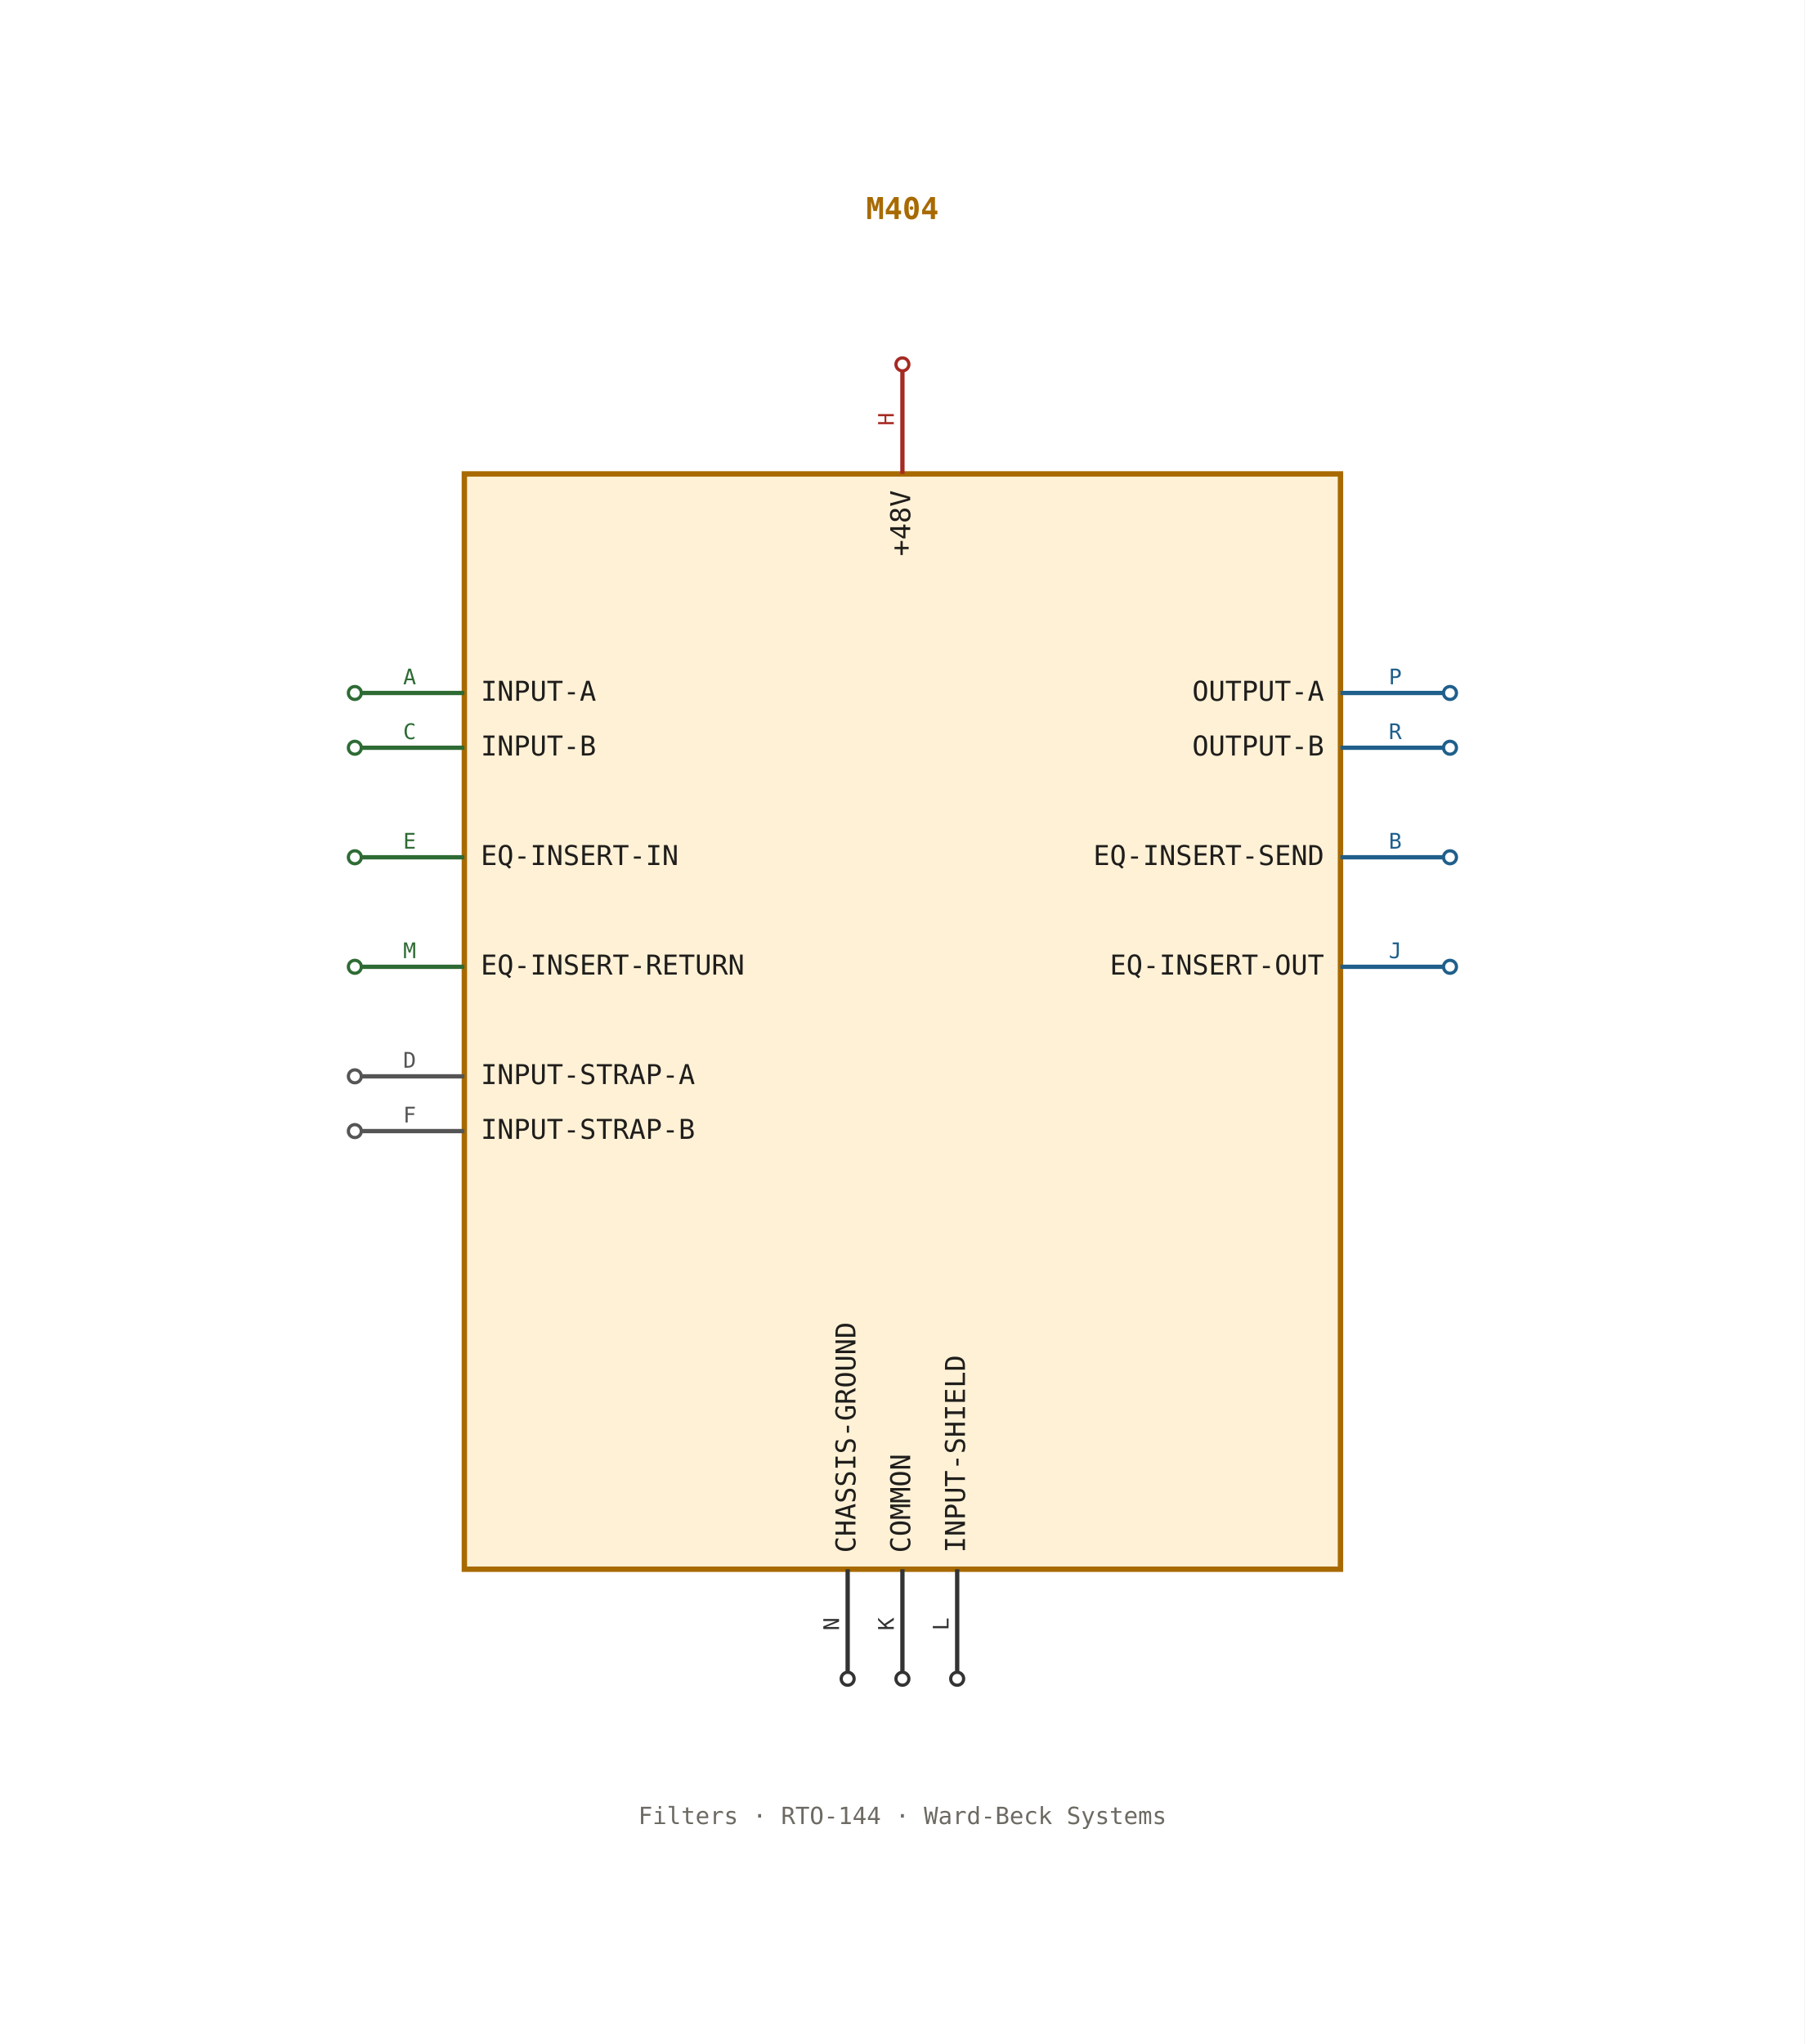
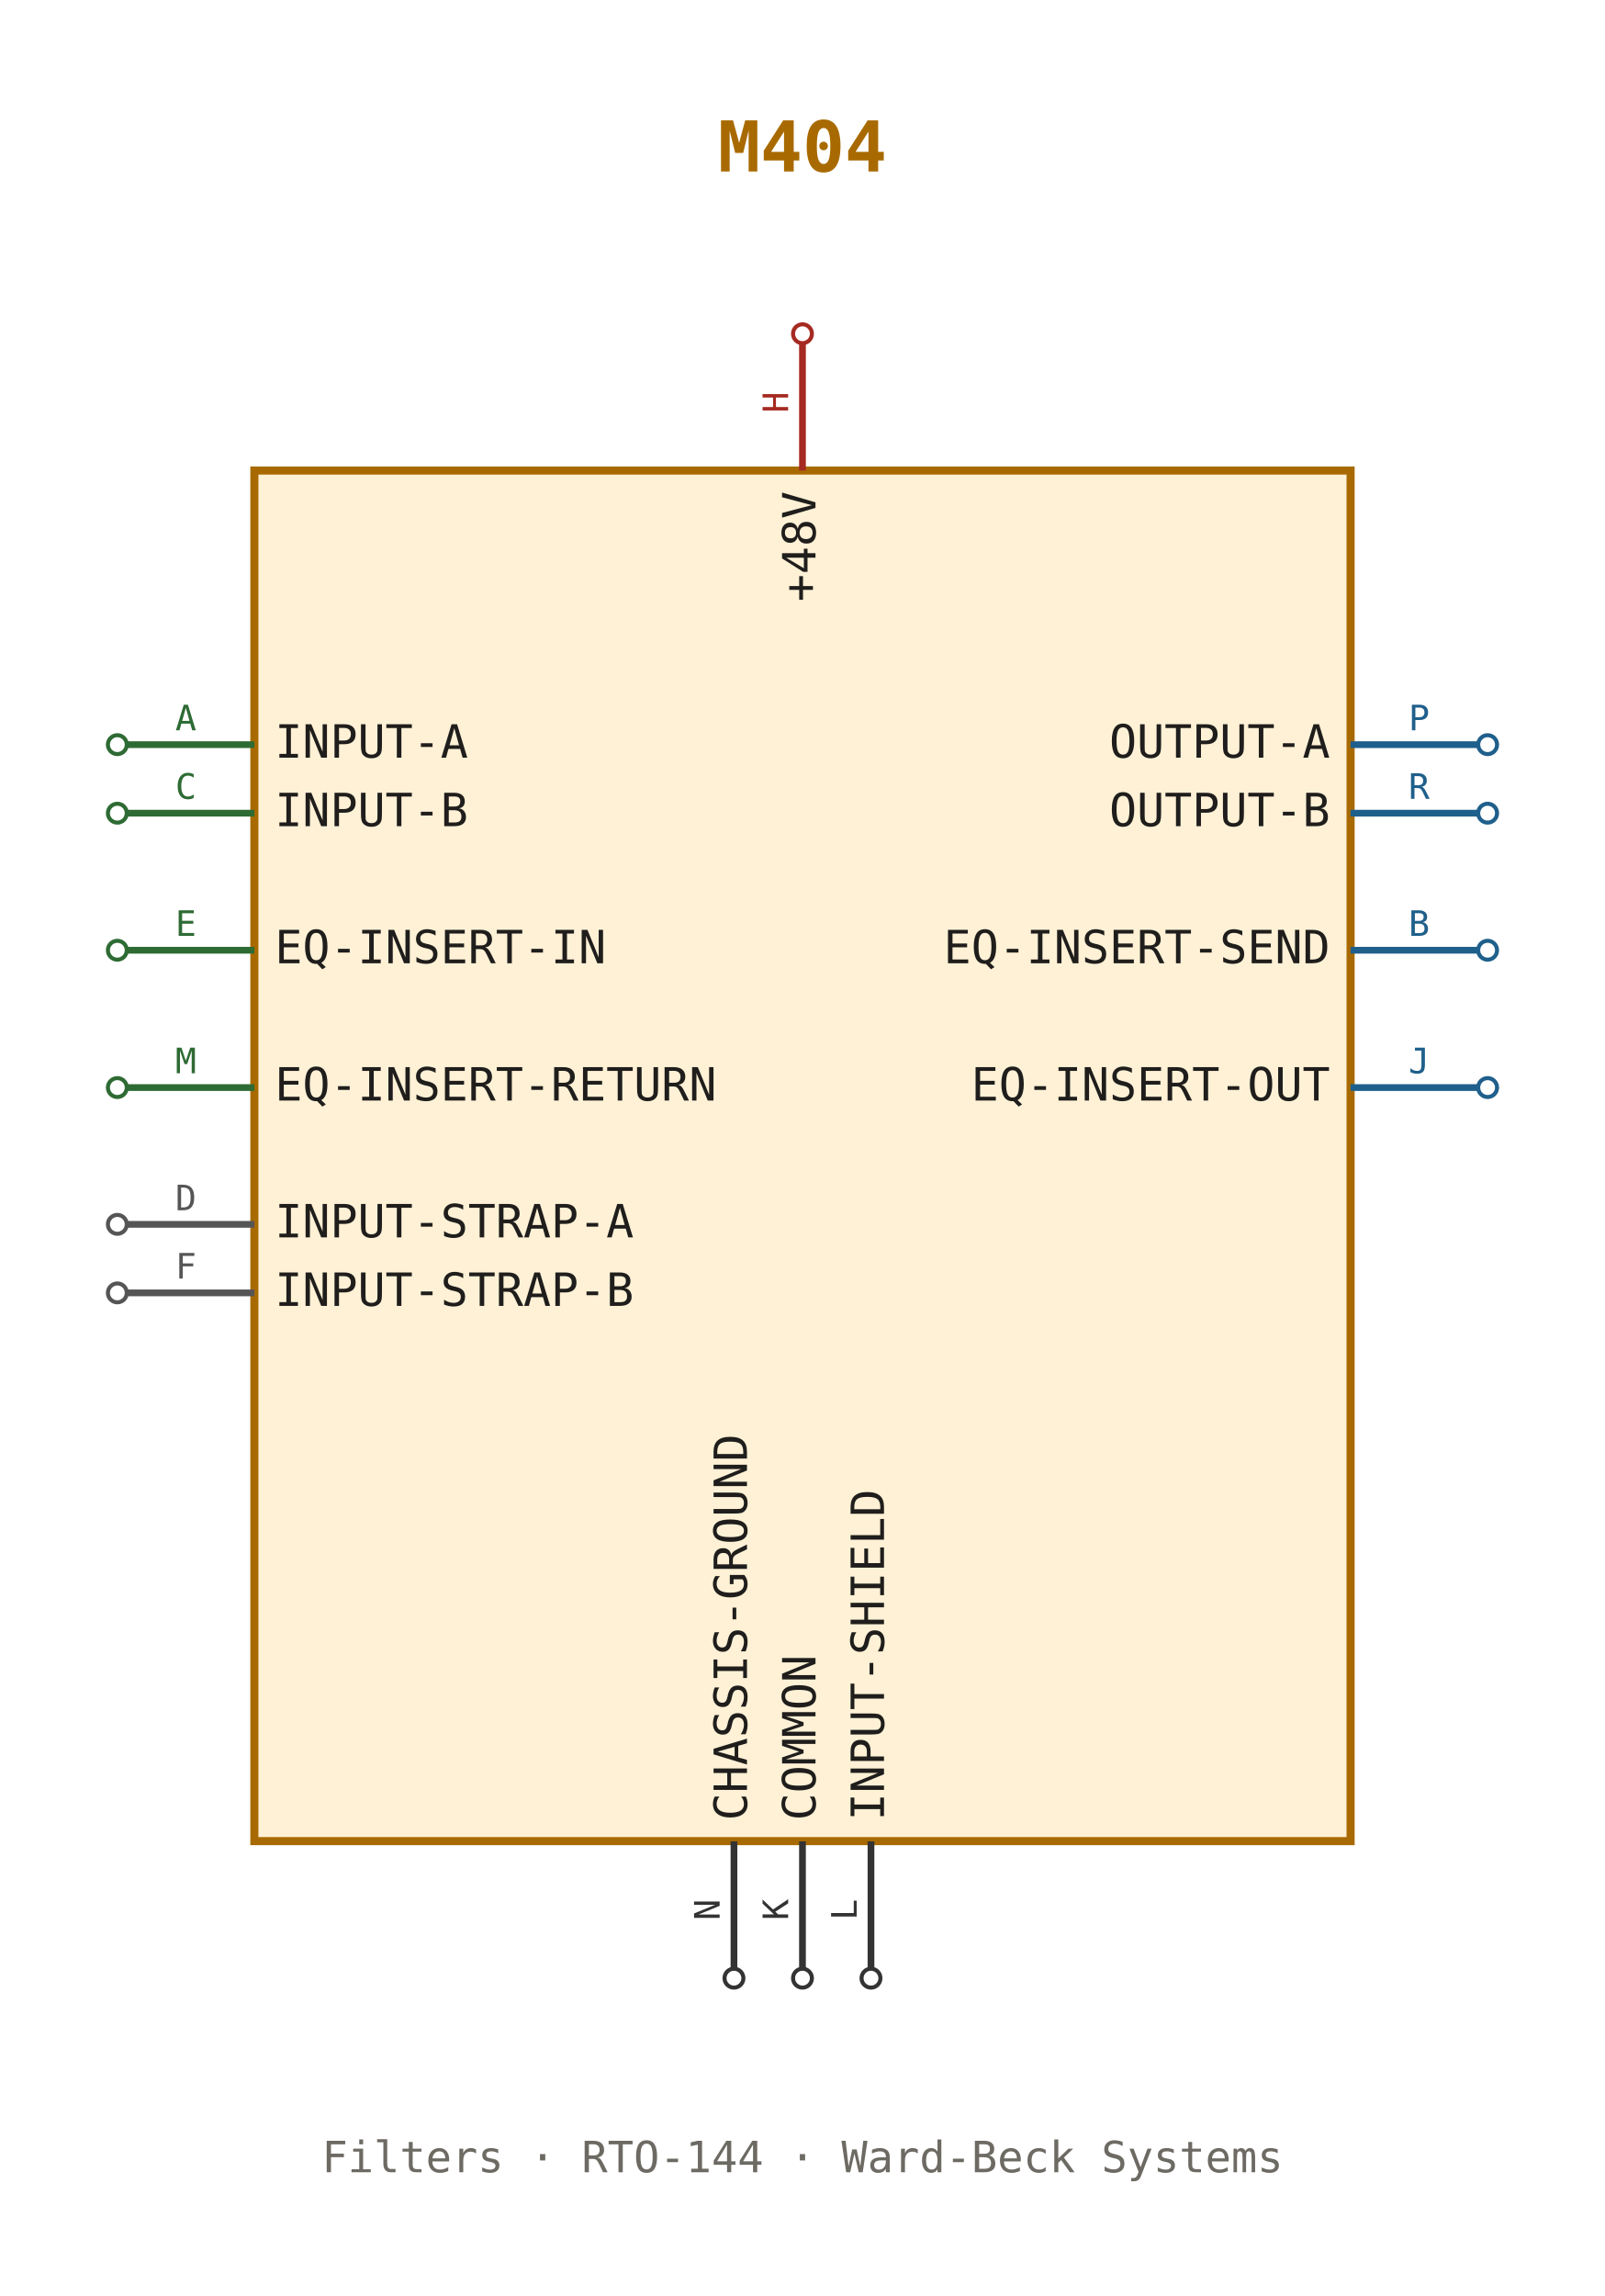
- <svg xmlns="http://www.w3.org/2000/svg" viewBox="0 0 837 948" font-family="Overpass Mono, ui-monospace, monospace">
+ <svg xmlns="http://www.w3.org/2000/svg" viewBox="0 0 595 851" font-family="Overpass Mono, Consolas, ui-monospace, monospace">
  <rect width="100%" height="100%" fill="#ffffff" />
-   <rect x="215.4" y="219.8" width="406.4" height="508.0" fill="#FFF1D6" stroke="#A86A00" stroke-width="2.5" />
-   <line x1="164.6" y1="321.4" x2="215.4" y2="321.4" stroke="#2E6B34" stroke-width="2" />
-   <circle cx="164.6" cy="321.4" r="3" fill="#fff" stroke="#2E6B34" stroke-width="1.5" />
-   <text x="223.0" y="321.4" font-size="12.7" dominant-baseline="middle" text-anchor="start" fill="#1f1e1c">INPUT-A</text>
-   <text x="190.0" y="317.4" font-size="10" text-anchor="middle" fill="#2E6B34">A</text>
-   <line x1="164.6" y1="346.8" x2="215.4" y2="346.8" stroke="#2E6B34" stroke-width="2" />
-   <circle cx="164.6" cy="346.8" r="3" fill="#fff" stroke="#2E6B34" stroke-width="1.5" />
-   <text x="223.0" y="346.8" font-size="12.7" dominant-baseline="middle" text-anchor="start" fill="#1f1e1c">INPUT-B</text>
-   <text x="190.0" y="342.8" font-size="10" text-anchor="middle" fill="#2E6B34">C</text>
-   <line x1="164.6" y1="397.6" x2="215.4" y2="397.6" stroke="#2E6B34" stroke-width="2" />
-   <circle cx="164.6" cy="397.6" r="3" fill="#fff" stroke="#2E6B34" stroke-width="1.5" />
-   <text x="223.0" y="397.6" font-size="12.7" dominant-baseline="middle" text-anchor="start" fill="#1f1e1c">EQ-INSERT-IN</text>
-   <text x="190.0" y="393.6" font-size="10" text-anchor="middle" fill="#2E6B34">E</text>
-   <line x1="164.6" y1="448.4" x2="215.4" y2="448.4" stroke="#2E6B34" stroke-width="2" />
-   <circle cx="164.6" cy="448.4" r="3" fill="#fff" stroke="#2E6B34" stroke-width="1.5" />
-   <text x="223.0" y="448.4" font-size="12.7" dominant-baseline="middle" text-anchor="start" fill="#1f1e1c">EQ-INSERT-RETURN</text>
-   <text x="190.0" y="444.4" font-size="10" text-anchor="middle" fill="#2E6B34">M</text>
-   <line x1="164.6" y1="499.2" x2="215.4" y2="499.2" stroke="#555555" stroke-width="2" />
-   <circle cx="164.6" cy="499.2" r="3" fill="#fff" stroke="#555555" stroke-width="1.5" />
-   <text x="223.0" y="499.2" font-size="12.7" dominant-baseline="middle" text-anchor="start" fill="#1f1e1c">INPUT-STRAP-A</text>
-   <text x="190.0" y="495.2" font-size="10" text-anchor="middle" fill="#555555">D</text>
-   <line x1="164.6" y1="524.6" x2="215.4" y2="524.6" stroke="#555555" stroke-width="2" />
-   <circle cx="164.6" cy="524.6" r="3" fill="#fff" stroke="#555555" stroke-width="1.5" />
-   <text x="223.0" y="524.6" font-size="12.7" dominant-baseline="middle" text-anchor="start" fill="#1f1e1c">INPUT-STRAP-B</text>
-   <text x="190.0" y="520.6" font-size="10" text-anchor="middle" fill="#555555">F</text>
-   <line x1="672.6" y1="321.4" x2="621.8" y2="321.4" stroke="#1F5F8B" stroke-width="2" />
-   <circle cx="672.6" cy="321.4" r="3" fill="#fff" stroke="#1F5F8B" stroke-width="1.5" />
-   <text x="614.2" y="321.4" font-size="12.7" dominant-baseline="middle" text-anchor="end" fill="#1f1e1c">OUTPUT-A</text>
-   <text x="647.2" y="317.4" font-size="10" text-anchor="middle" fill="#1F5F8B">P</text>
-   <line x1="672.6" y1="346.8" x2="621.8" y2="346.8" stroke="#1F5F8B" stroke-width="2" />
-   <circle cx="672.6" cy="346.8" r="3" fill="#fff" stroke="#1F5F8B" stroke-width="1.5" />
-   <text x="614.2" y="346.8" font-size="12.7" dominant-baseline="middle" text-anchor="end" fill="#1f1e1c">OUTPUT-B</text>
-   <text x="647.2" y="342.8" font-size="10" text-anchor="middle" fill="#1F5F8B">R</text>
-   <line x1="672.6" y1="397.6" x2="621.8" y2="397.6" stroke="#1F5F8B" stroke-width="2" />
-   <circle cx="672.6" cy="397.6" r="3" fill="#fff" stroke="#1F5F8B" stroke-width="1.5" />
-   <text x="614.2" y="397.6" font-size="12.7" dominant-baseline="middle" text-anchor="end" fill="#1f1e1c">EQ-INSERT-SEND</text>
-   <text x="647.2" y="393.6" font-size="10" text-anchor="middle" fill="#1F5F8B">B</text>
-   <line x1="672.6" y1="448.4" x2="621.8" y2="448.4" stroke="#1F5F8B" stroke-width="2" />
-   <circle cx="672.6" cy="448.4" r="3" fill="#fff" stroke="#1F5F8B" stroke-width="1.5" />
-   <text x="614.2" y="448.4" font-size="12.7" dominant-baseline="middle" text-anchor="end" fill="#1f1e1c">EQ-INSERT-OUT</text>
-   <text x="647.2" y="444.4" font-size="10" text-anchor="middle" fill="#1F5F8B">J</text>
-   <line x1="418.6" y1="169.0" x2="418.6" y2="219.8" stroke="#A52A22" stroke-width="2" />
-   <circle cx="418.6" cy="169.0" r="3" fill="#fff" stroke="#A52A22" stroke-width="1.5" />
-   <text x="418.6" y="227.4" font-size="12.7" dominant-baseline="middle" text-anchor="end" fill="#1f1e1c" transform="rotate(-90 418.6 227.4)">+48V</text>
-   <text x="414.6" y="194.4" font-size="10" text-anchor="middle" fill="#A52A22" transform="rotate(-90 414.6 194.4)">H</text>
-   <line x1="393.2" y1="778.6" x2="393.2" y2="727.8" stroke="#333333" stroke-width="2" />
-   <circle cx="393.2" cy="778.6" r="3" fill="#fff" stroke="#333333" stroke-width="1.5" />
-   <text x="393.2" y="720.2" font-size="12.7" dominant-baseline="middle" text-anchor="start" fill="#1f1e1c" transform="rotate(-90 393.2 720.2)">CHASSIS-GROUND</text>
-   <text x="389.2" y="753.2" font-size="10" text-anchor="middle" fill="#333333" transform="rotate(-90 389.2 753.2)">N</text>
-   <line x1="418.6" y1="778.6" x2="418.6" y2="727.8" stroke="#333333" stroke-width="2" />
-   <circle cx="418.6" cy="778.6" r="3" fill="#fff" stroke="#333333" stroke-width="1.5" />
-   <text x="418.6" y="720.2" font-size="12.7" dominant-baseline="middle" text-anchor="start" fill="#1f1e1c" transform="rotate(-90 418.6 720.2)">COMMON</text>
-   <text x="414.6" y="753.2" font-size="10" text-anchor="middle" fill="#333333" transform="rotate(-90 414.6 753.2)">K</text>
-   <line x1="444.0" y1="778.6" x2="444.0" y2="727.8" stroke="#333333" stroke-width="2" />
-   <circle cx="444.0" cy="778.6" r="3" fill="#fff" stroke="#333333" stroke-width="1.5" />
-   <text x="444.0" y="720.2" font-size="12.7" dominant-baseline="middle" text-anchor="start" fill="#1f1e1c" transform="rotate(-90 444.0 720.2)">INPUT-SHIELD</text>
-   <text x="440.0" y="753.2" font-size="10" text-anchor="middle" fill="#333333" transform="rotate(-90 440.0 753.2)">L</text>
-   <text x="418.6" y="101.6" font-size="14" font-weight="700" text-anchor="middle" fill="#A86A00">M404</text>
-   <text x="418.6" y="846.0" font-size="11" text-anchor="middle" fill="#6d6a63">Filters · RTO-144 · Ward-Beck Systems</text>
+   <rect x="94.3" y="174.4" width="406.4" height="508.0" fill="#FFF1D6" stroke="#A86A00" stroke-width="3.00" />
+   <line x1="43.5" y1="276.0" x2="94.3" y2="276.0" stroke="#2E6B34" stroke-width="2.50" />
+   <circle cx="43.5" cy="276.0" r="3.5" fill="#ffffff" stroke="#2E6B34" stroke-width="1.50" />
+   <text x="101.9" y="276.0" font-size="17.0" dominant-baseline="middle" text-anchor="start" fill="#1F1E1C">INPUT-A</text>
+   <text x="68.9" y="267.0" font-size="13.0" dominant-baseline="middle" text-anchor="middle" fill="#2E6B34">A</text>
+   <line x1="43.5" y1="301.4" x2="94.3" y2="301.4" stroke="#2E6B34" stroke-width="2.50" />
+   <circle cx="43.5" cy="301.4" r="3.5" fill="#ffffff" stroke="#2E6B34" stroke-width="1.50" />
+   <text x="101.9" y="301.4" font-size="17.0" dominant-baseline="middle" text-anchor="start" fill="#1F1E1C">INPUT-B</text>
+   <text x="68.9" y="292.4" font-size="13.0" dominant-baseline="middle" text-anchor="middle" fill="#2E6B34">C</text>
+   <line x1="43.5" y1="352.2" x2="94.3" y2="352.2" stroke="#2E6B34" stroke-width="2.50" />
+   <circle cx="43.5" cy="352.2" r="3.5" fill="#ffffff" stroke="#2E6B34" stroke-width="1.50" />
+   <text x="101.9" y="352.2" font-size="17.0" dominant-baseline="middle" text-anchor="start" fill="#1F1E1C">EQ-INSERT-IN</text>
+   <text x="68.9" y="343.2" font-size="13.0" dominant-baseline="middle" text-anchor="middle" fill="#2E6B34">E</text>
+   <line x1="43.5" y1="403.1" x2="94.3" y2="403.1" stroke="#2E6B34" stroke-width="2.50" />
+   <circle cx="43.5" cy="403.1" r="3.5" fill="#ffffff" stroke="#2E6B34" stroke-width="1.50" />
+   <text x="101.9" y="403.1" font-size="17.0" dominant-baseline="middle" text-anchor="start" fill="#1F1E1C">EQ-INSERT-RETURN</text>
+   <text x="68.9" y="394.1" font-size="13.0" dominant-baseline="middle" text-anchor="middle" fill="#2E6B34">M</text>
+   <line x1="43.5" y1="453.8" x2="94.3" y2="453.8" stroke="#555555" stroke-width="2.50" />
+   <circle cx="43.5" cy="453.8" r="3.5" fill="#ffffff" stroke="#555555" stroke-width="1.50" />
+   <text x="101.9" y="453.8" font-size="17.0" dominant-baseline="middle" text-anchor="start" fill="#1F1E1C">INPUT-STRAP-A</text>
+   <text x="68.9" y="444.9" font-size="13.0" dominant-baseline="middle" text-anchor="middle" fill="#555555">D</text>
+   <line x1="43.5" y1="479.2" x2="94.3" y2="479.2" stroke="#555555" stroke-width="2.50" />
+   <circle cx="43.5" cy="479.2" r="3.5" fill="#ffffff" stroke="#555555" stroke-width="1.50" />
+   <text x="101.9" y="479.2" font-size="17.0" dominant-baseline="middle" text-anchor="start" fill="#1F1E1C">INPUT-STRAP-B</text>
+   <text x="68.9" y="470.2" font-size="13.0" dominant-baseline="middle" text-anchor="middle" fill="#555555">F</text>
+   <line x1="551.5" y1="276.0" x2="500.7" y2="276.0" stroke="#1F5F8B" stroke-width="2.50" />
+   <circle cx="551.5" cy="276.0" r="3.5" fill="#ffffff" stroke="#1F5F8B" stroke-width="1.50" />
+   <text x="493.1" y="276.0" font-size="17.0" dominant-baseline="middle" text-anchor="end" fill="#1F1E1C">OUTPUT-A</text>
+   <text x="526.1" y="267.0" font-size="13.0" dominant-baseline="middle" text-anchor="middle" fill="#1F5F8B">P</text>
+   <line x1="551.5" y1="301.4" x2="500.7" y2="301.4" stroke="#1F5F8B" stroke-width="2.50" />
+   <circle cx="551.5" cy="301.4" r="3.5" fill="#ffffff" stroke="#1F5F8B" stroke-width="1.50" />
+   <text x="493.1" y="301.4" font-size="17.0" dominant-baseline="middle" text-anchor="end" fill="#1F1E1C">OUTPUT-B</text>
+   <text x="526.1" y="292.4" font-size="13.0" dominant-baseline="middle" text-anchor="middle" fill="#1F5F8B">R</text>
+   <line x1="551.5" y1="352.2" x2="500.7" y2="352.2" stroke="#1F5F8B" stroke-width="2.50" />
+   <circle cx="551.5" cy="352.2" r="3.5" fill="#ffffff" stroke="#1F5F8B" stroke-width="1.50" />
+   <text x="493.1" y="352.2" font-size="17.0" dominant-baseline="middle" text-anchor="end" fill="#1F1E1C">EQ-INSERT-SEND</text>
+   <text x="526.1" y="343.2" font-size="13.0" dominant-baseline="middle" text-anchor="middle" fill="#1F5F8B">B</text>
+   <line x1="551.5" y1="403.1" x2="500.7" y2="403.1" stroke="#1F5F8B" stroke-width="2.50" />
+   <circle cx="551.5" cy="403.1" r="3.5" fill="#ffffff" stroke="#1F5F8B" stroke-width="1.50" />
+   <text x="493.1" y="403.1" font-size="17.0" dominant-baseline="middle" text-anchor="end" fill="#1F1E1C">EQ-INSERT-OUT</text>
+   <text x="526.1" y="394.1" font-size="13.0" dominant-baseline="middle" text-anchor="middle" fill="#1F5F8B">J</text>
+   <line x1="297.5" y1="123.7" x2="297.5" y2="174.4" stroke="#A52A22" stroke-width="2.50" />
+   <circle cx="297.5" cy="123.7" r="3.5" fill="#ffffff" stroke="#A52A22" stroke-width="1.50" />
+   <text x="297.5" y="182.1" font-size="17.0" dominant-baseline="middle" text-anchor="end" fill="#1F1E1C" transform="rotate(-90 297.5 182.1)">+48V</text>
+   <text x="288.5" y="149.1" font-size="13.0" dominant-baseline="middle" text-anchor="middle" fill="#A52A22" transform="rotate(-90 288.5 149.1)">H</text>
+   <line x1="272.1" y1="733.2" x2="272.1" y2="682.5" stroke="#333333" stroke-width="2.50" />
+   <circle cx="272.1" cy="733.2" r="3.5" fill="#ffffff" stroke="#333333" stroke-width="1.50" />
+   <text x="272.1" y="674.8" font-size="17.0" dominant-baseline="middle" text-anchor="start" fill="#1F1E1C" transform="rotate(-90 272.1 674.8)">CHASSIS-GROUND</text>
+   <text x="263.1" y="707.8" font-size="13.0" dominant-baseline="middle" text-anchor="middle" fill="#333333" transform="rotate(-90 263.1 707.8)">N</text>
+   <line x1="297.5" y1="733.2" x2="297.5" y2="682.5" stroke="#333333" stroke-width="2.50" />
+   <circle cx="297.5" cy="733.2" r="3.5" fill="#ffffff" stroke="#333333" stroke-width="1.50" />
+   <text x="297.5" y="674.8" font-size="17.0" dominant-baseline="middle" text-anchor="start" fill="#1F1E1C" transform="rotate(-90 297.5 674.8)">COMMON</text>
+   <text x="288.5" y="707.8" font-size="13.0" dominant-baseline="middle" text-anchor="middle" fill="#333333" transform="rotate(-90 288.5 707.8)">K</text>
+   <line x1="322.9" y1="733.2" x2="322.9" y2="682.5" stroke="#333333" stroke-width="2.50" />
+   <circle cx="322.9" cy="733.2" r="3.5" fill="#ffffff" stroke="#333333" stroke-width="1.50" />
+   <text x="322.9" y="674.8" font-size="17.0" dominant-baseline="middle" text-anchor="start" fill="#1F1E1C" transform="rotate(-90 322.9 674.8)">INPUT-SHIELD</text>
+   <text x="313.9" y="707.8" font-size="13.0" dominant-baseline="middle" text-anchor="middle" fill="#333333" transform="rotate(-90 313.9 707.8)">L</text>
+   <text x="297.5" y="56.2" font-size="26.0" dominant-baseline="middle" text-anchor="middle" fill="#A86A00" font-weight="700">M404</text>
+   <text x="297.5" y="800.6" font-size="16.0" dominant-baseline="middle" text-anchor="middle" fill="#6D6A63">Filters · RTO-144 · Ward-Beck Systems</text>
</svg>
